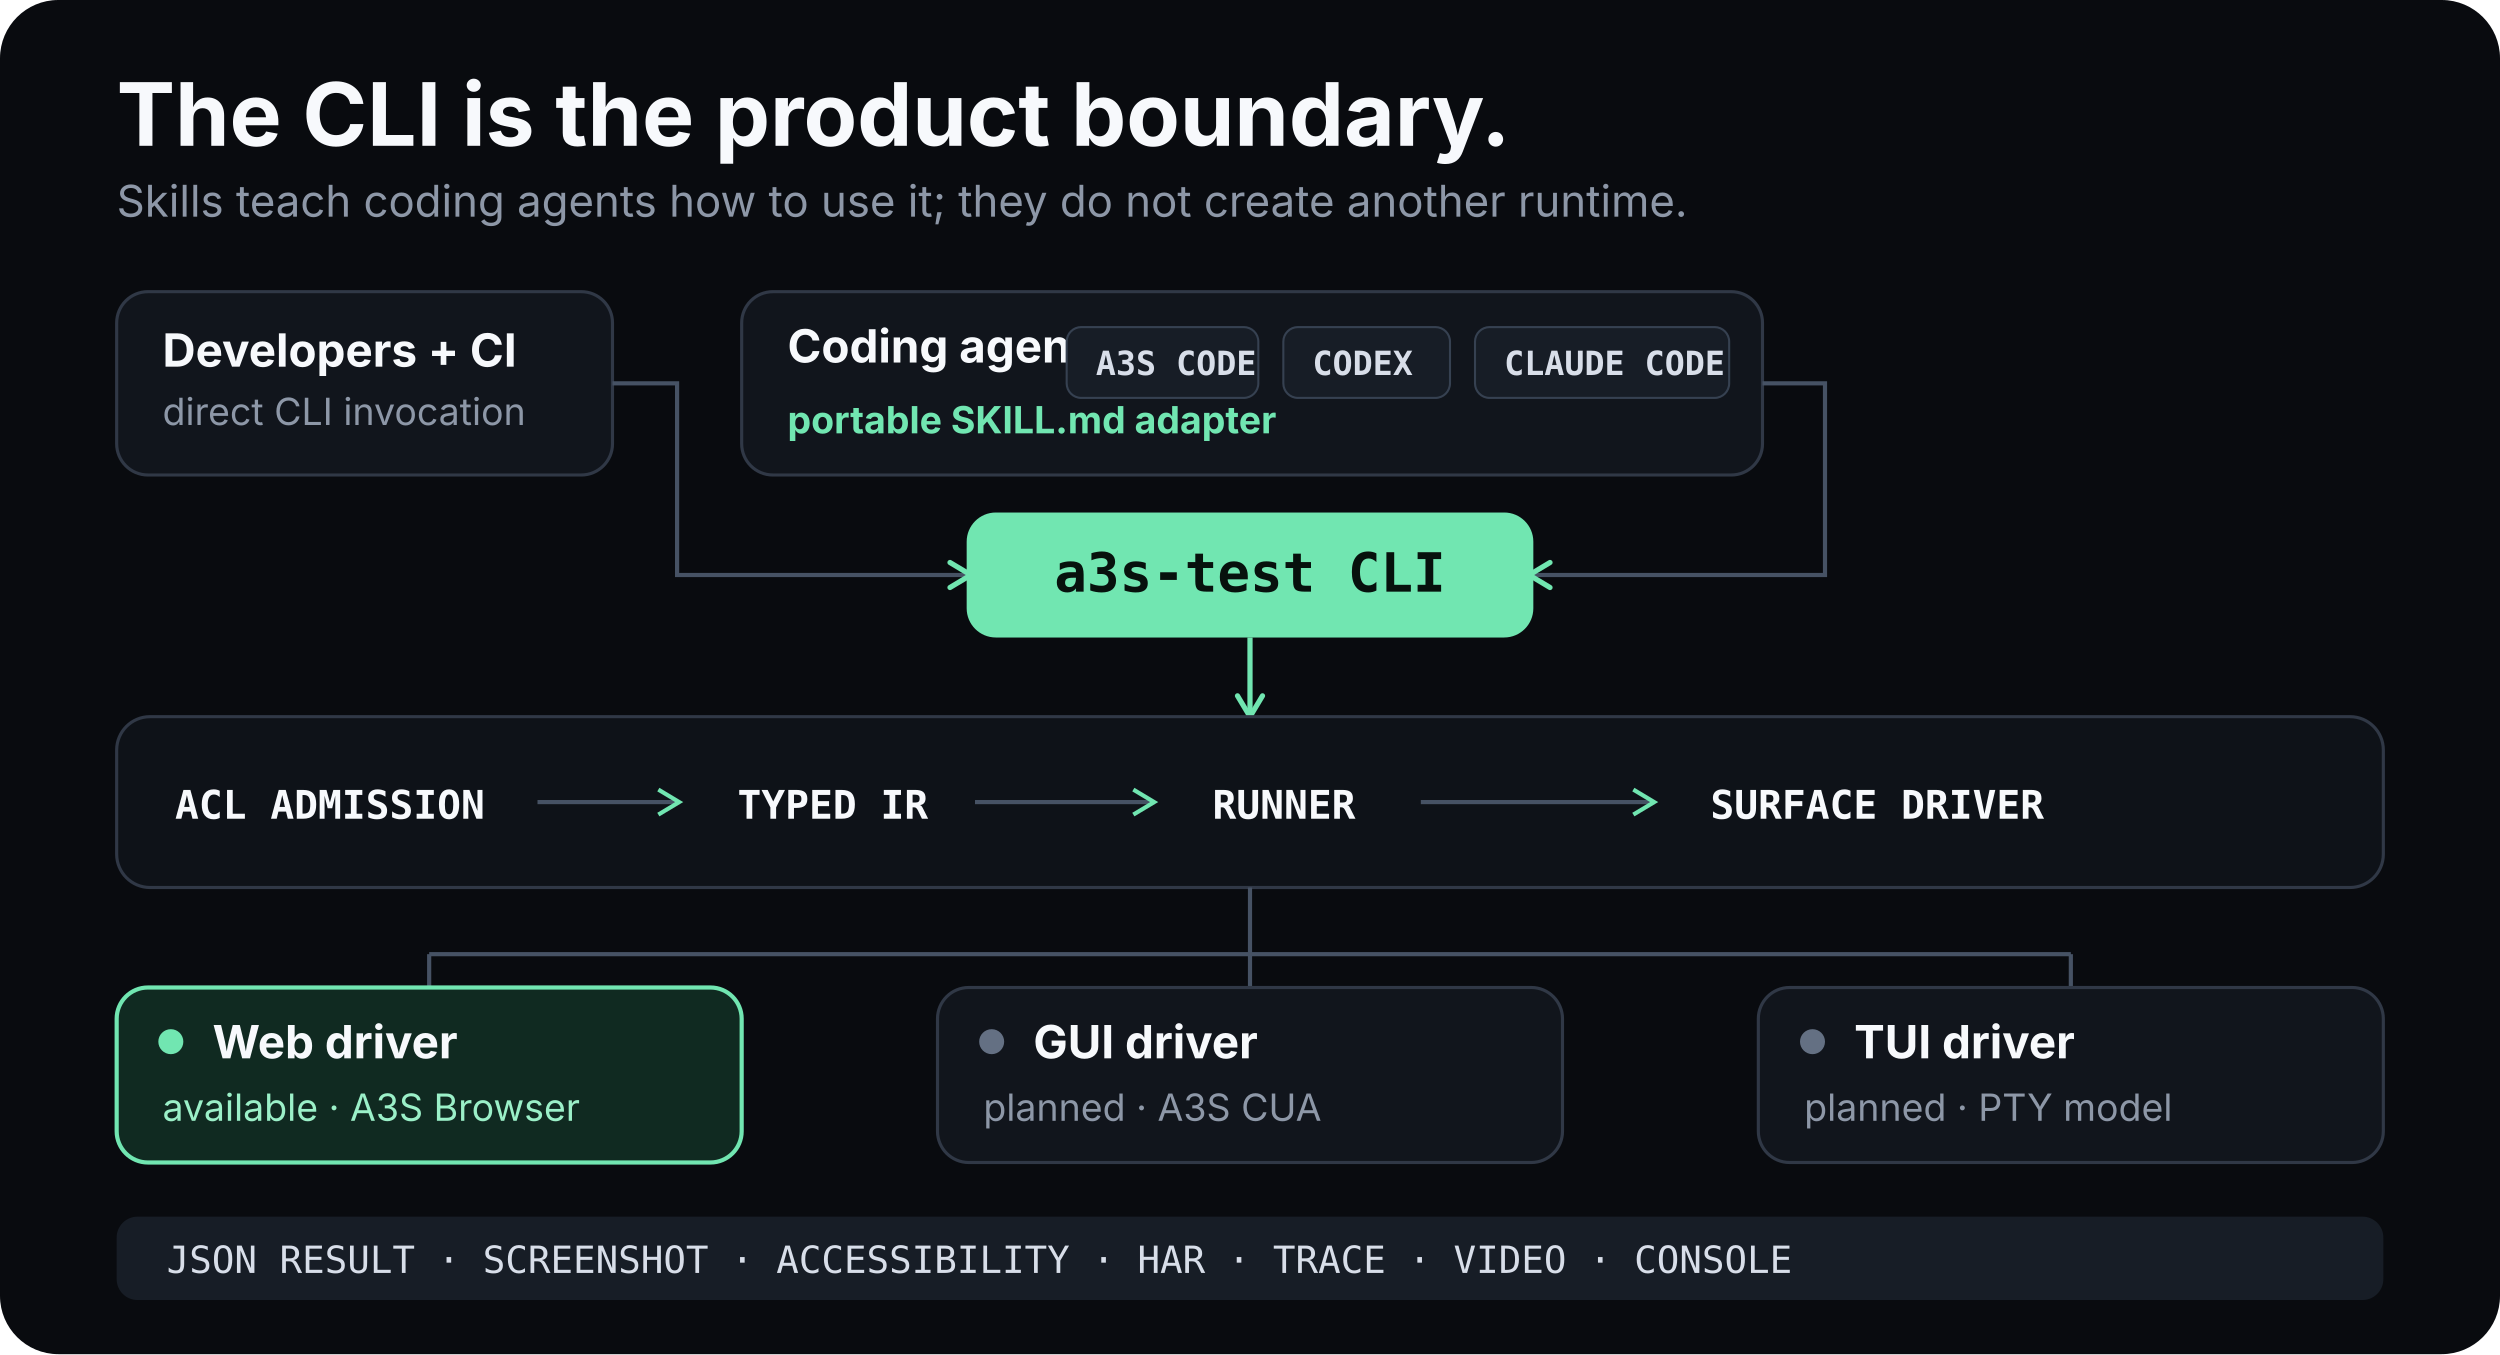
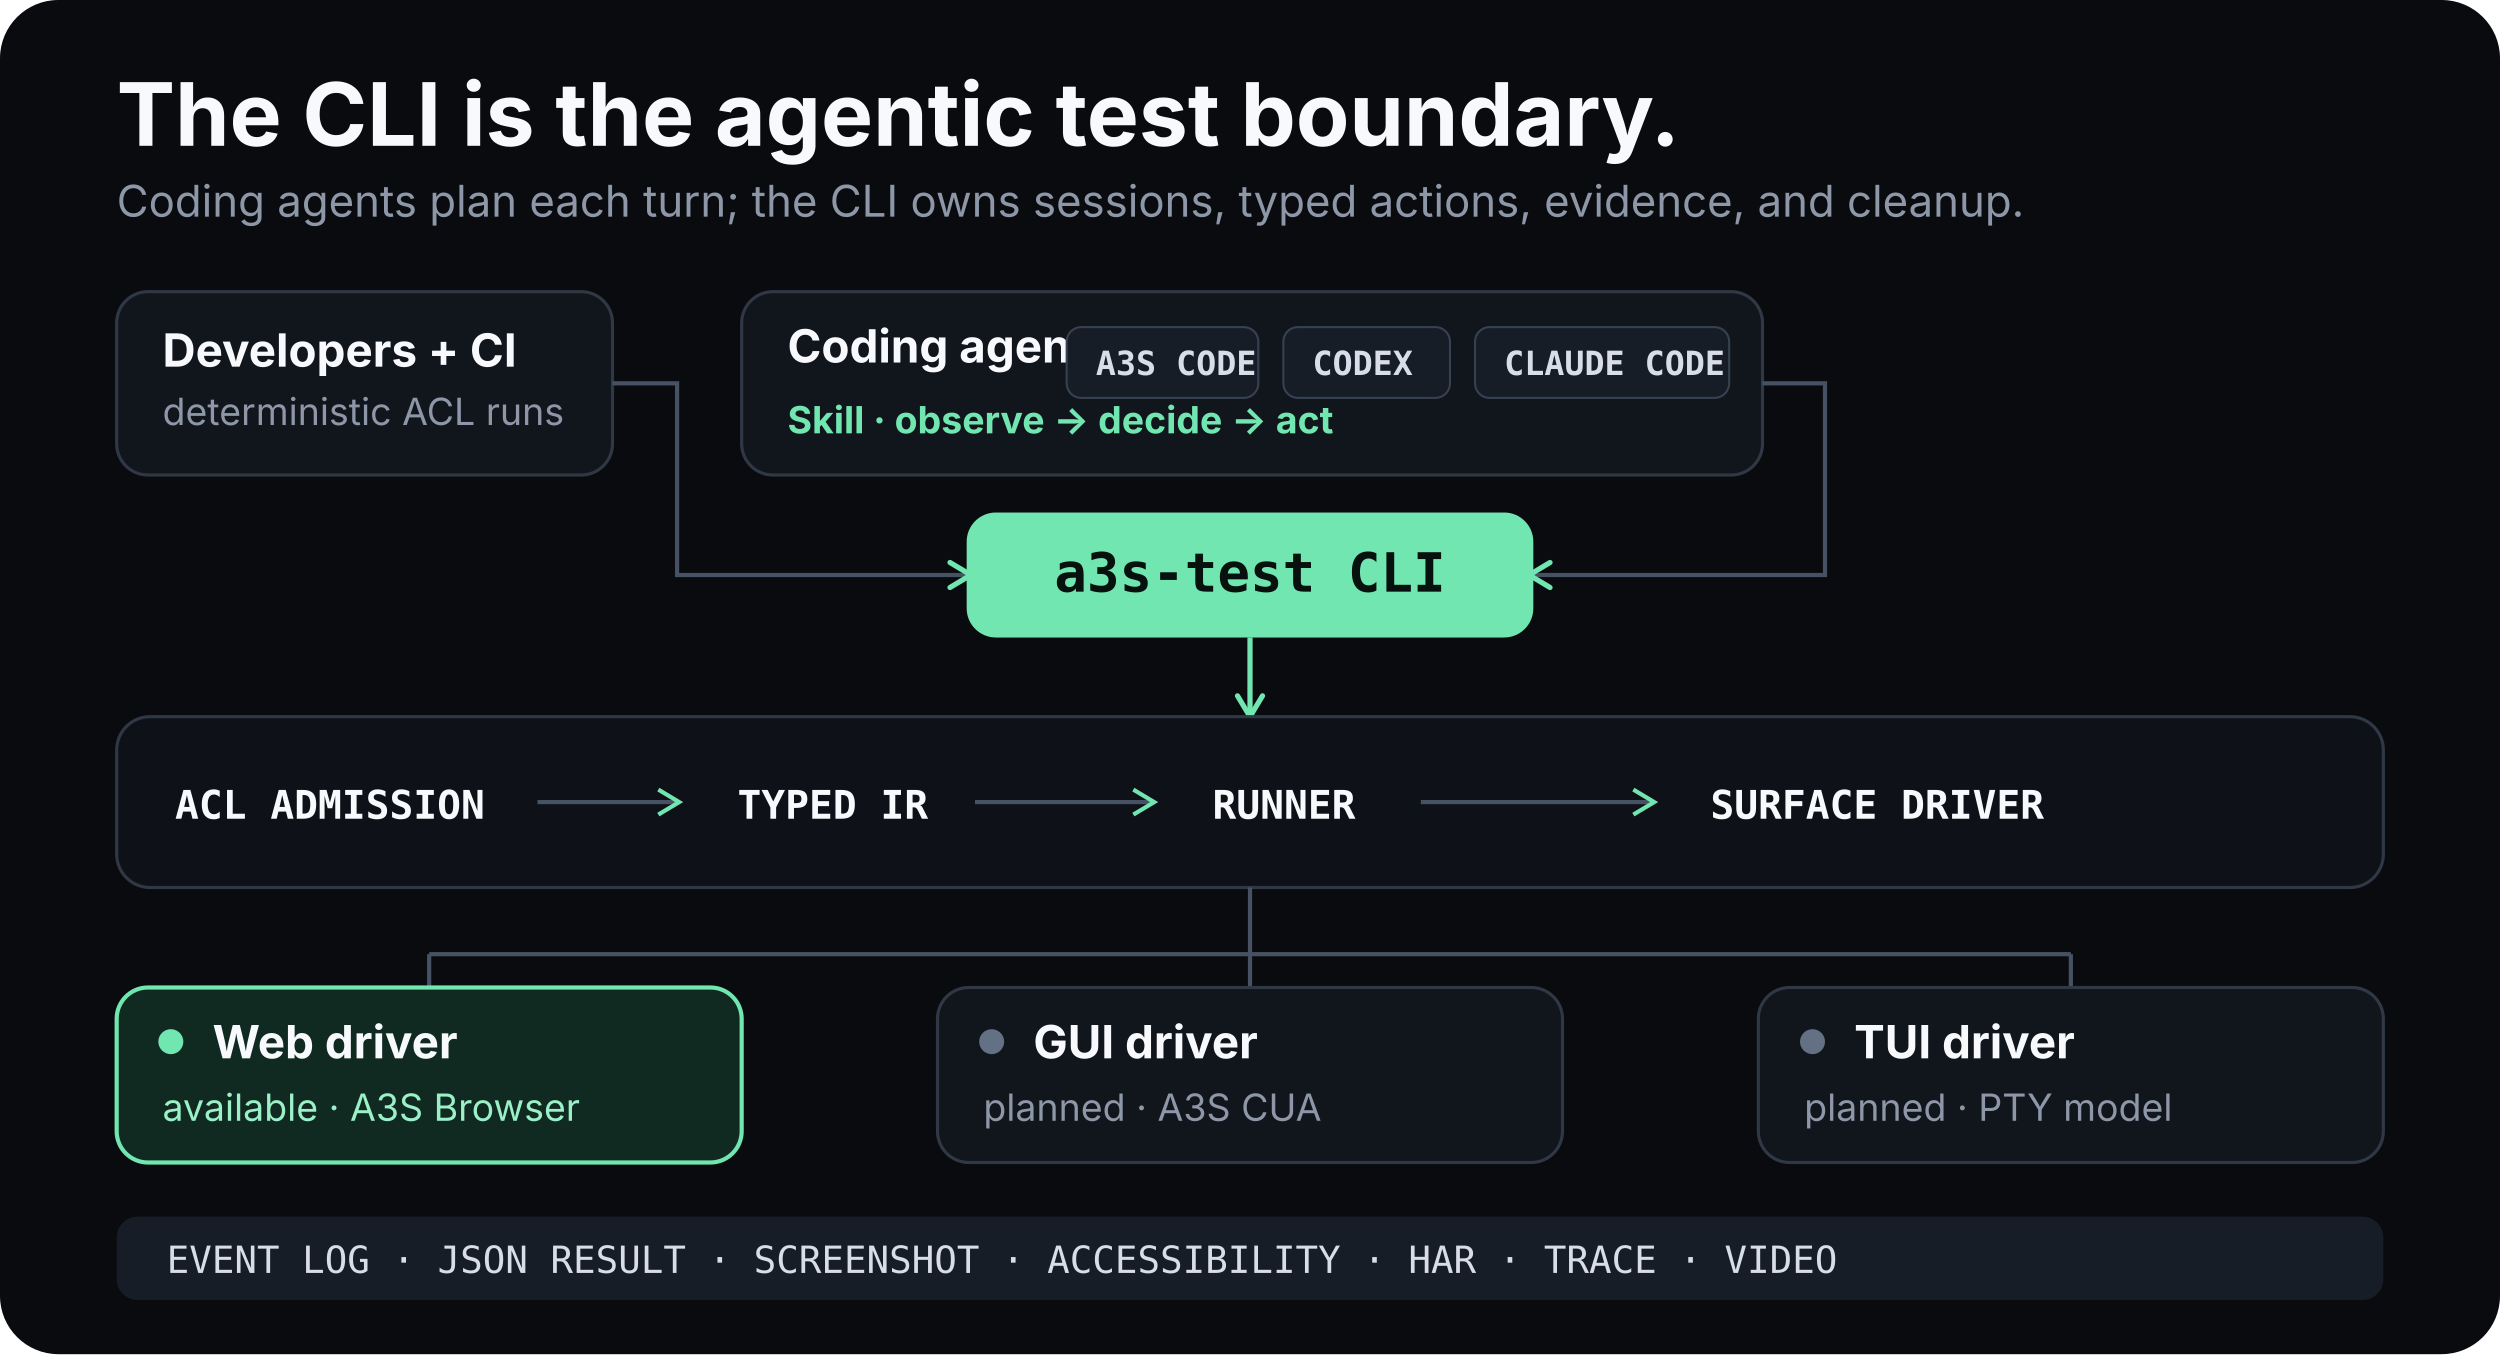
<svg xmlns="http://www.w3.org/2000/svg" width="1200" height="650" viewBox="0 0 1200 650" role="img" aria-labelledby="title desc">
  <rect width="1200" height="650" rx="28" fill="#090B0F" />
-   <text x="56" y="70" fill="#F7F9FC" font-size="42" font-weight="750" font-family="-apple-system, BlinkMacSystemFont, 'Segoe UI', sans-serif">The CLI is the product boundary.</text>
-   <text x="56" y="104" fill="#8D97A7" font-size="21" font-family="-apple-system, BlinkMacSystemFont, 'Segoe UI', sans-serif">Skills teach coding agents how to use it; they do not create another runtime.</text>
+   <text x="56" y="70" fill="#F7F9FC" font-size="42" font-weight="750" font-family="-apple-system, BlinkMacSystemFont, 'Segoe UI', sans-serif">The CLI is the agentic test boundary.</text>
+   <text x="56" y="104" fill="#8D97A7" font-size="21" font-family="-apple-system, BlinkMacSystemFont, 'Segoe UI', sans-serif">Coding agents plan each turn; the CLI owns sessions, typed actions, evidence, and cleanup.</text>
  <g font-family="-apple-system, BlinkMacSystemFont, 'Segoe UI', sans-serif">
    <g transform="translate(56 140)">
      <rect width="238" height="88" rx="15" fill="#11151C" stroke="#303846" stroke-width="1.5" />
      <text x="22" y="36" fill="#F7F9FC" font-size="22" font-weight="700">Developers + CI</text>
-       <text x="22" y="64" fill="#8D97A7" font-size="18">direct CLI invocation</text>
+       <text x="22" y="64" fill="#8D97A7" font-size="18">deterministic ACL runs</text>
    </g>
    <g transform="translate(356 140)">
      <rect width="490" height="88" rx="15" fill="#11151C" stroke="#303846" stroke-width="1.5" />
      <text x="22" y="34" fill="#F7F9FC" font-size="22" font-weight="700">Coding agents</text>
      <g transform="translate(156 17)" font-family="ui-monospace, SFMono-Regular, Menlo, Consolas, monospace" font-size="16" font-weight="650">
        <rect width="92" height="34" rx="7" fill="#171D26" stroke="#364151" />
        <text x="14" y="23" fill="#D8DEE9">A3S CODE</text>
        <rect x="104" width="80" height="34" rx="7" fill="#171D26" stroke="#364151" />
        <text x="118" y="23" fill="#D8DEE9">CODEX</text>
        <rect x="196" width="122" height="34" rx="7" fill="#171D26" stroke="#364151" />
        <text x="210" y="23" fill="#D8DEE9">CLAUDE CODE</text>
      </g>
-       <text x="22" y="68" fill="#71E6B1" font-size="18" font-weight="650">portable SKILL.md adapter</text>
+       <text x="22" y="68" fill="#71E6B1" font-size="18" font-weight="650">Skill · observe → decide → act</text>
    </g>
    <path d="M294 184H325V276H464" fill="none" stroke="#465264" stroke-width="2" />
    <path d="M846 184H876V276H736" fill="none" stroke="#465264" stroke-width="2" />
    <path d="M456 270L466 276L456 282" fill="none" stroke="#71E6B1" stroke-width="2.5" stroke-linecap="round" stroke-linejoin="round" />
    <path d="M744 270L734 276L744 282" fill="none" stroke="#71E6B1" stroke-width="2.5" stroke-linecap="round" stroke-linejoin="round" />
    <g transform="translate(464 246)">
      <rect width="272" height="60" rx="14" fill="#71E6B1" />
      <text x="136" y="38" text-anchor="middle" fill="#07110D" font-size="26" font-weight="800" font-family="ui-monospace, SFMono-Regular, Menlo, Consolas, monospace">a3s-test CLI</text>
    </g>
    <path d="M600 306V342" stroke="#71E6B1" stroke-width="2.5" />
    <path d="M594 334L600 344L606 334" fill="none" stroke="#71E6B1" stroke-width="2.5" stroke-linecap="round" stroke-linejoin="round" />
    <g transform="translate(56 344)">
      <rect width="1088" height="82" rx="16" fill="#0E1218" stroke="#303846" stroke-width="1.5" />
      <g font-family="ui-monospace, SFMono-Regular, Menlo, Consolas, monospace" font-size="19" font-weight="650">
        <text x="28" y="49" fill="#F7F9FC">ACL ADMISSION</text>
        <text x="298" y="49" fill="#F7F9FC">TYPED IR</text>
        <text x="526" y="49" fill="#F7F9FC">RUNNER</text>
        <text x="765" y="49" fill="#F7F9FC">SURFACE DRIVER</text>
      </g>
      <path d="M202 41H270" stroke="#465264" stroke-width="2" />
      <path d="M260 35L270 41L260 47" fill="none" stroke="#71E6B1" stroke-width="2" />
      <path d="M412 41H498" stroke="#465264" stroke-width="2" />
      <path d="M488 35L498 41L488 47" fill="none" stroke="#71E6B1" stroke-width="2" />
      <path d="M626 41H738" stroke="#465264" stroke-width="2" />
      <path d="M728 35L738 41L728 47" fill="none" stroke="#71E6B1" stroke-width="2" />
    </g>
    <path d="M600 426V458" stroke="#465264" stroke-width="2" />
    <path d="M206 458H994" stroke="#465264" stroke-width="2" />
    <path d="M206 458V474M600 458V474M994 458V474" stroke="#465264" stroke-width="2" />
    <g transform="translate(56 474)">
      <rect width="300" height="84" rx="15" fill="#102A21" stroke="#71E6B1" stroke-width="2" />
      <circle cx="26" cy="26" r="6" fill="#71E6B1" />
      <text x="46" y="34" fill="#F7F9FC" font-size="22" font-weight="750">Web driver</text>
      <text x="22" y="64" fill="#9BF0C8" font-size="18">available · A3S Browser</text>
    </g>
    <g transform="translate(450 474)">
      <rect width="300" height="84" rx="15" fill="#11151C" stroke="#303846" stroke-width="1.5" />
      <circle cx="26" cy="26" r="6" fill="#647083" />
      <text x="46" y="34" fill="#F7F9FC" font-size="22" font-weight="750">GUI driver</text>
      <text x="22" y="64" fill="#8D97A7" font-size="18">planned · A3S CUA</text>
    </g>
    <g transform="translate(844 474)">
      <rect width="300" height="84" rx="15" fill="#11151C" stroke="#303846" stroke-width="1.5" />
      <circle cx="26" cy="26" r="6" fill="#647083" />
      <text x="46" y="34" fill="#F7F9FC" font-size="22" font-weight="750">TUI driver</text>
      <text x="22" y="64" fill="#8D97A7" font-size="18">planned · PTY model</text>
    </g>
    <g transform="translate(56 584)">
      <rect width="1088" height="40" rx="10" fill="#171D26" />
-       <text x="24" y="27" fill="#D8DEE9" font-size="18" font-family="ui-monospace, SFMono-Regular, Menlo, Consolas, monospace">JSON RESULT  ·  SCREENSHOT  ·  ACCESSIBILITY  ·  HAR  ·  TRACE  ·  VIDEO  ·  CONSOLE</text>
+       <text x="24" y="27" fill="#D8DEE9" font-size="18" font-family="ui-monospace, SFMono-Regular, Menlo, Consolas, monospace">EVENT LOG  ·  JSON RESULT  ·  SCREENSHOT  ·  ACCESSIBILITY  ·  HAR  ·  TRACE  ·  VIDEO</text>
    </g>
  </g>
</svg>
